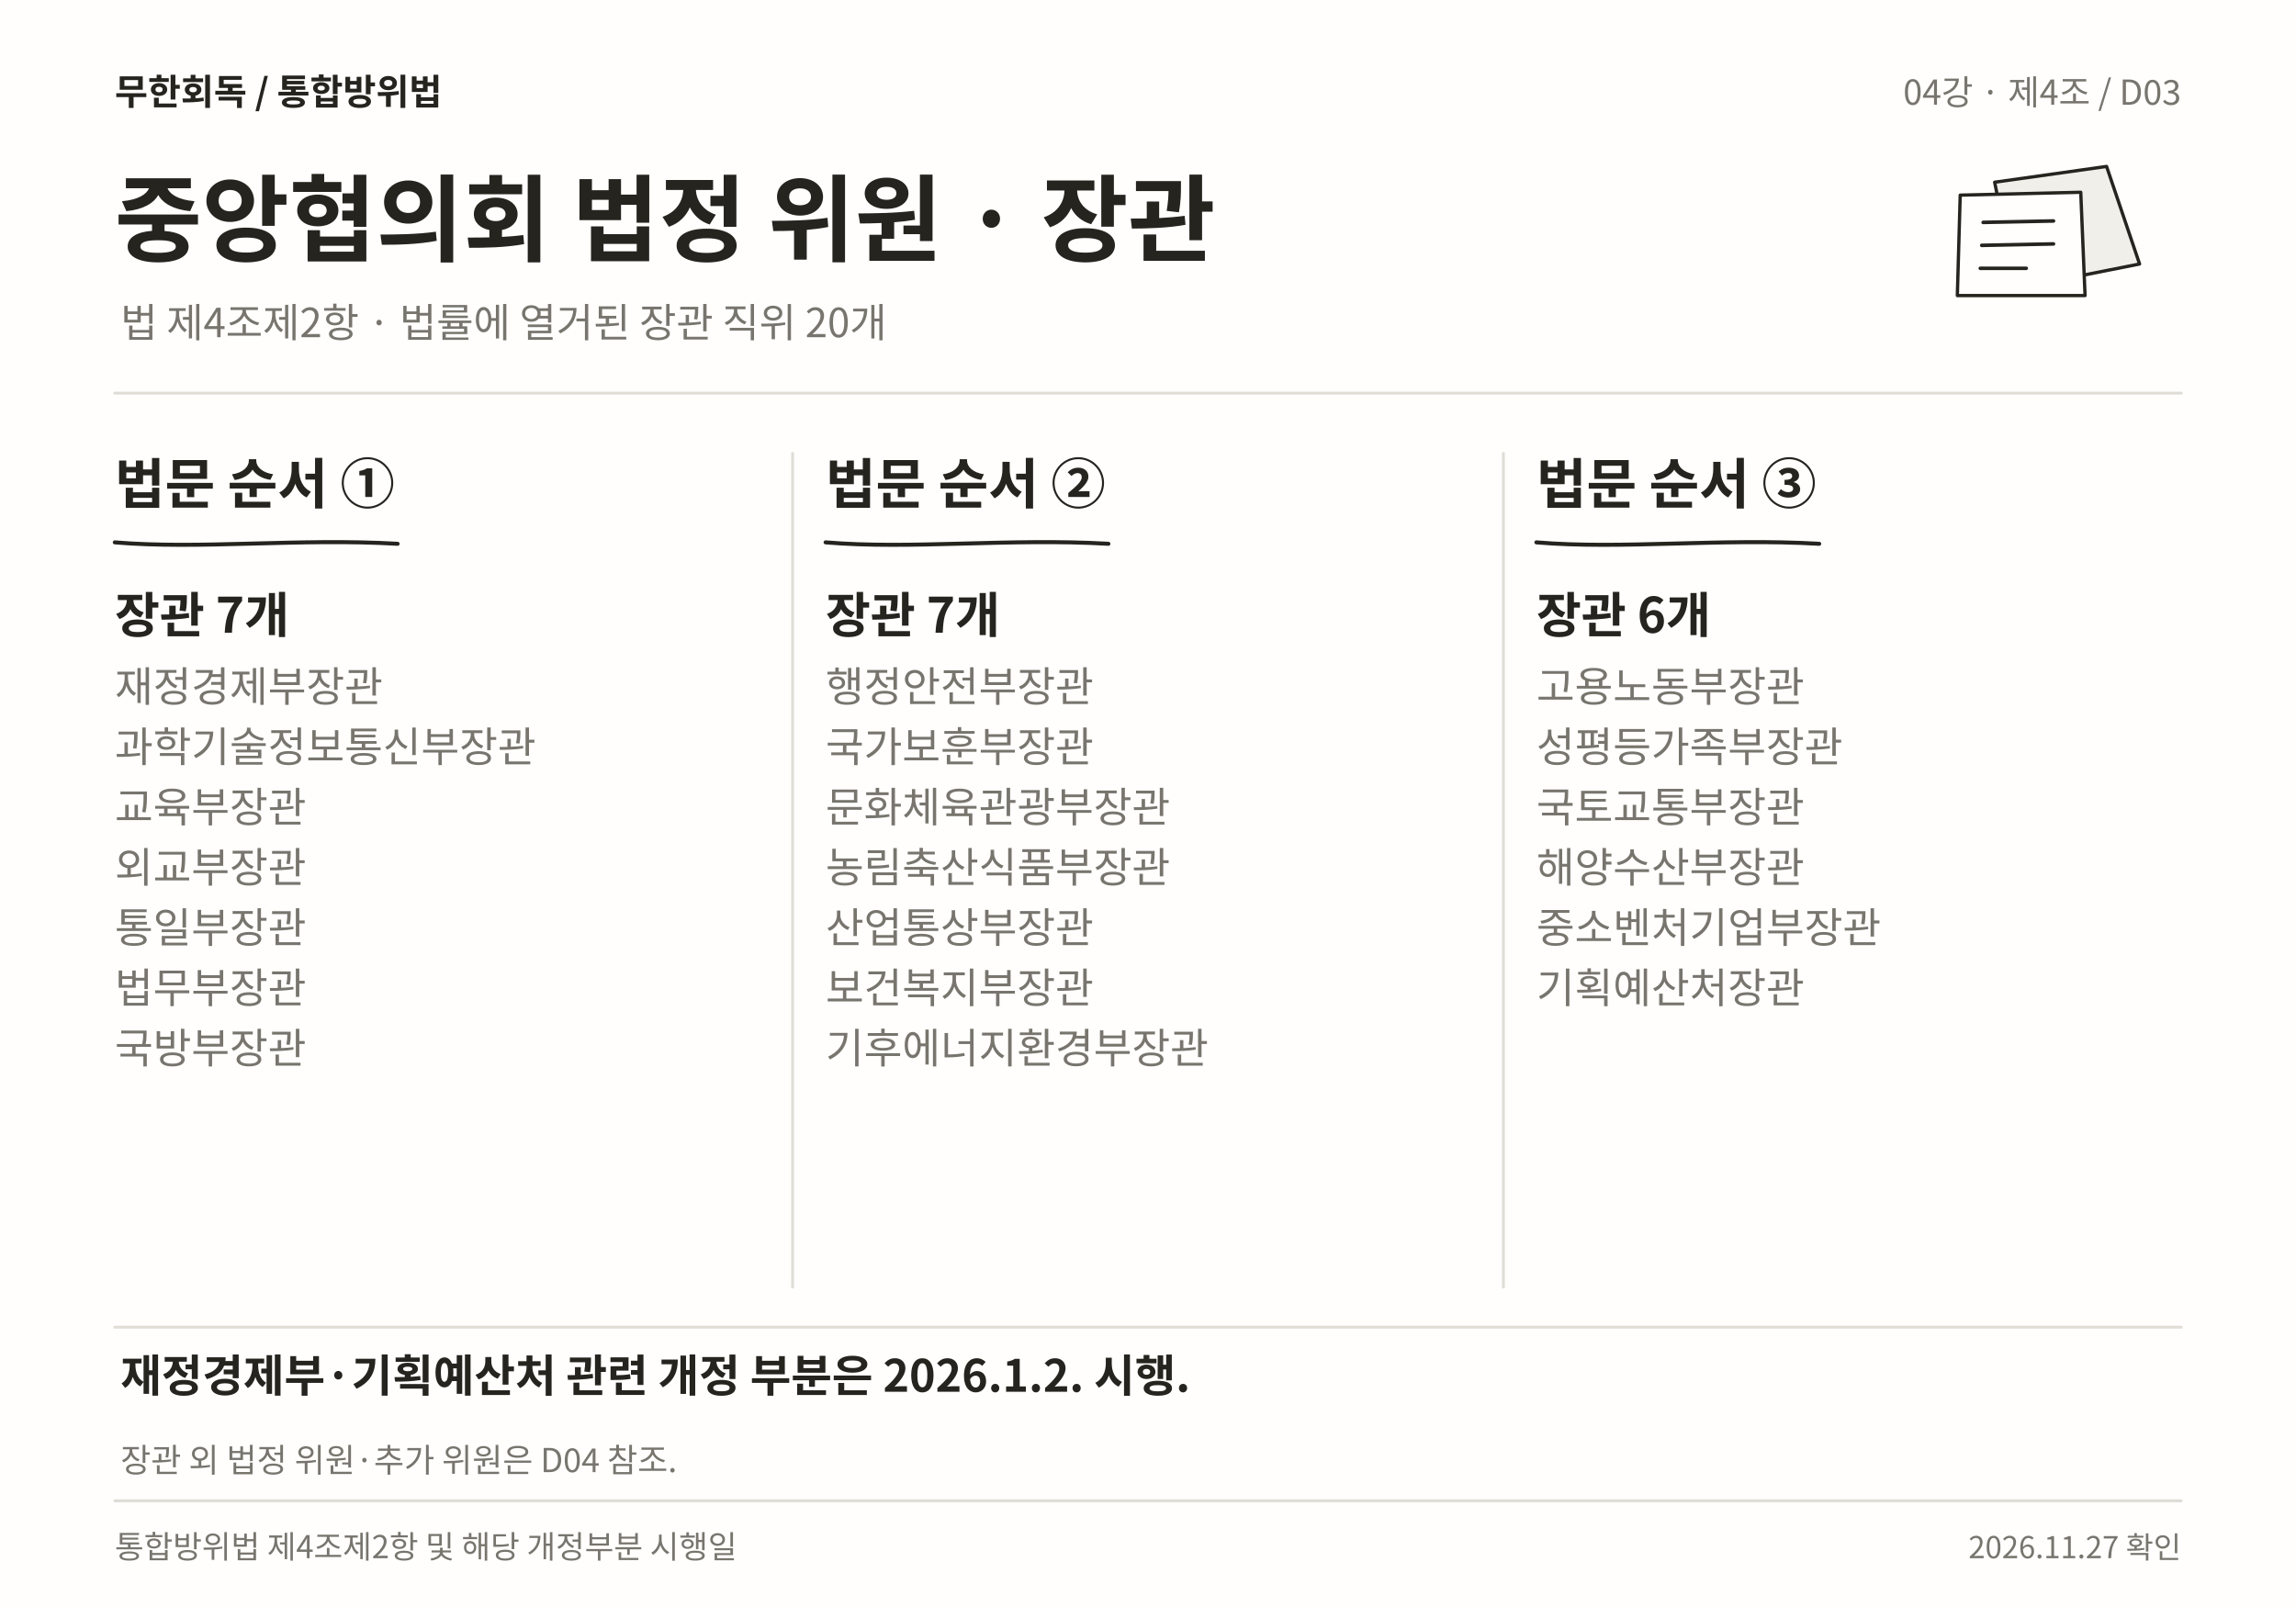
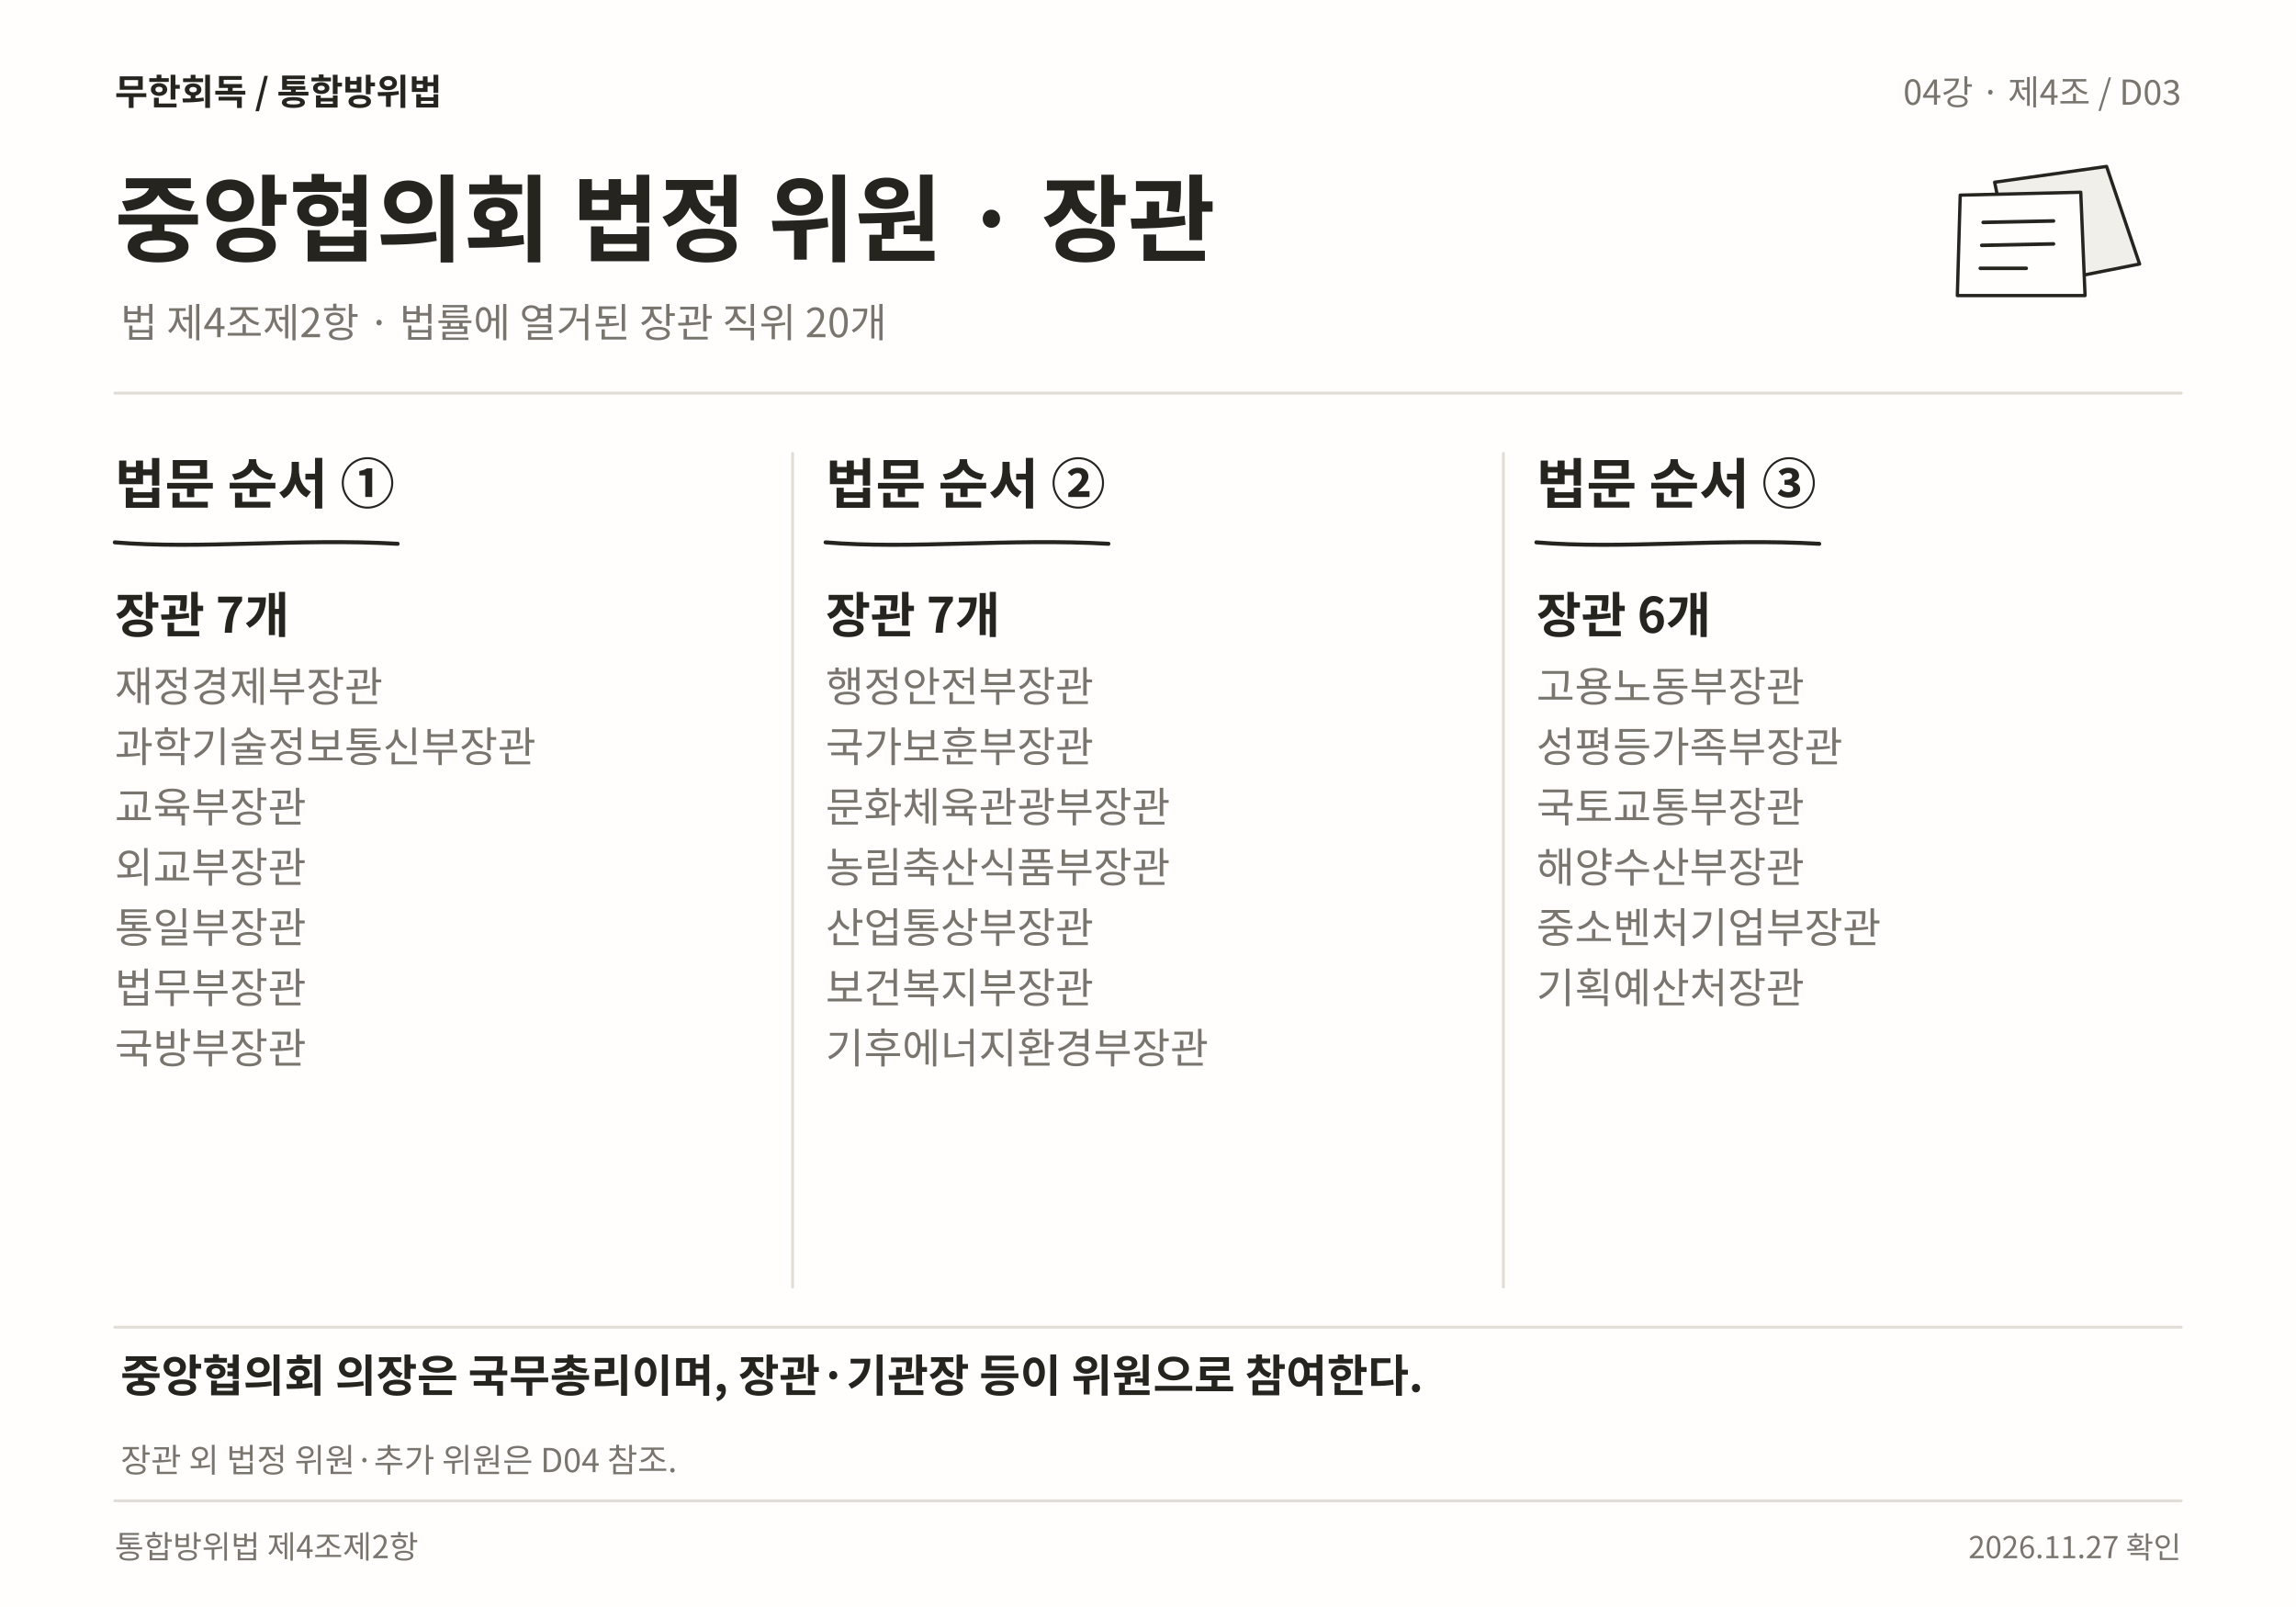
<svg xmlns="http://www.w3.org/2000/svg" width="1600" height="1120" viewBox="0 0 1600 1120" role="img" aria-labelledby="title desc" lang="ko">
  <rect x="0" y="0" width="1600" height="1120" rx="0" fill="#FFFEFC" />
  <text x="80" y="73" font-family="Noto Sans CJK KR, Noto Sans KR, sans-serif" font-size="25" font-weight="700" fill="#25241F" text-anchor="start">무한회독  /  통합방위법</text>
  <text x="1520" y="73" font-family="Noto Sans CJK KR, Noto Sans KR, sans-serif" font-size="24" font-weight="400" fill="#77756E" text-anchor="end">04강   ·   제4조   /   D03</text>
  <text x="80" y="177" font-family="Noto Sans CJK KR, Noto Sans KR, sans-serif" font-size="66" font-weight="700" fill="#25241F" text-anchor="start">중앙협의회 법정 위원 · 장관</text>
  <text x="84" y="235" font-family="Noto Sans CJK KR, Noto Sans KR, sans-serif" font-size="28" font-weight="400" fill="#77756E" text-anchor="start">법 제4조제2항 · 법률에 열거된 장관 직위 20개</text>
  <path d="M1390 127 L1468 116 L1491 184 L1405 201 Z" fill="#F1EFEA" stroke="#25241F" stroke-width="2.3" stroke-linecap="round" stroke-linejoin="round" />
  <path d="M1366 136 L1450 134 L1453 206 L1364 206 Z" fill="#FFFEFC" stroke="#25241F" stroke-width="2.3" stroke-linecap="round" stroke-linejoin="round" />
  <path d="M1382 155 L1431 154 M1381 171 L1431 170 M1380 187 L1412 187" fill="none" stroke="#25241F" stroke-width="2.5" stroke-linecap="round" stroke-linejoin="round" />
  <path d="M80 274 L1520 274" fill="none" stroke="#DFDDD6" stroke-width="2" stroke-linecap="round" stroke-linejoin="round" />
  <text x="80" y="351" font-family="Noto Sans CJK KR, Noto Sans KR, sans-serif" font-size="38" font-weight="700" fill="#25241F" text-anchor="start">법문 순서 ①</text>
  <path d="M80 378 C139.123 383 208.101 375 277.078 379" fill="none" stroke="#25241F" stroke-width="2.8" stroke-linecap="round" stroke-linejoin="round" />
  <text x="80" y="441" font-family="Noto Sans CJK KR, Noto Sans KR, sans-serif" font-size="34" font-weight="700" fill="#25241F" text-anchor="start">장관 7개</text>
  <text x="80" y="489" font-family="Noto Sans CJK KR, Noto Sans KR, sans-serif" font-size="29" font-weight="400" fill="#77756E" text-anchor="start">재정경제부장관</text>
  <text x="80" y="531" font-family="Noto Sans CJK KR, Noto Sans KR, sans-serif" font-size="29" font-weight="400" fill="#77756E" text-anchor="start">과학기술정보통신부장관</text>
  <text x="80" y="573" font-family="Noto Sans CJK KR, Noto Sans KR, sans-serif" font-size="29" font-weight="400" fill="#77756E" text-anchor="start">교육부장관</text>
  <text x="80" y="615" font-family="Noto Sans CJK KR, Noto Sans KR, sans-serif" font-size="29" font-weight="400" fill="#77756E" text-anchor="start">외교부장관</text>
  <text x="80" y="657" font-family="Noto Sans CJK KR, Noto Sans KR, sans-serif" font-size="29" font-weight="400" fill="#77756E" text-anchor="start">통일부장관</text>
  <text x="80" y="699" font-family="Noto Sans CJK KR, Noto Sans KR, sans-serif" font-size="29" font-weight="400" fill="#77756E" text-anchor="start">법무부장관</text>
  <text x="80" y="741" font-family="Noto Sans CJK KR, Noto Sans KR, sans-serif" font-size="29" font-weight="400" fill="#77756E" text-anchor="start">국방부장관</text>
  <path d="M552.333 316 L552.333 897" fill="none" stroke="#DFDDD6" stroke-width="2" stroke-linecap="round" stroke-linejoin="round" />
  <text x="575.333" y="351" font-family="Noto Sans CJK KR, Noto Sans KR, sans-serif" font-size="38" font-weight="700" fill="#25241F" text-anchor="start">법문 순서 ②</text>
  <path d="M575.333 378 C634.457 383 703.434 375 772.411 379" fill="none" stroke="#25241F" stroke-width="2.8" stroke-linecap="round" stroke-linejoin="round" />
  <text x="575.333" y="441" font-family="Noto Sans CJK KR, Noto Sans KR, sans-serif" font-size="34" font-weight="700" fill="#25241F" text-anchor="start">장관 7개</text>
  <text x="575.333" y="489" font-family="Noto Sans CJK KR, Noto Sans KR, sans-serif" font-size="29" font-weight="400" fill="#77756E" text-anchor="start">행정안전부장관</text>
  <text x="575.333" y="531" font-family="Noto Sans CJK KR, Noto Sans KR, sans-serif" font-size="29" font-weight="400" fill="#77756E" text-anchor="start">국가보훈부장관</text>
  <text x="575.333" y="573" font-family="Noto Sans CJK KR, Noto Sans KR, sans-serif" font-size="29" font-weight="400" fill="#77756E" text-anchor="start">문화체육관광부장관</text>
  <text x="575.333" y="615" font-family="Noto Sans CJK KR, Noto Sans KR, sans-serif" font-size="29" font-weight="400" fill="#77756E" text-anchor="start">농림축산식품부장관</text>
  <text x="575.333" y="657" font-family="Noto Sans CJK KR, Noto Sans KR, sans-serif" font-size="29" font-weight="400" fill="#77756E" text-anchor="start">산업통상부장관</text>
  <text x="575.333" y="699" font-family="Noto Sans CJK KR, Noto Sans KR, sans-serif" font-size="29" font-weight="400" fill="#77756E" text-anchor="start">보건복지부장관</text>
  <text x="575.333" y="741" font-family="Noto Sans CJK KR, Noto Sans KR, sans-serif" font-size="29" font-weight="400" fill="#77756E" text-anchor="start">기후에너지환경부장관</text>
  <path d="M1047.667 316 L1047.667 897" fill="none" stroke="#DFDDD6" stroke-width="2" stroke-linecap="round" stroke-linejoin="round" />
  <text x="1070.667" y="351" font-family="Noto Sans CJK KR, Noto Sans KR, sans-serif" font-size="38" font-weight="700" fill="#25241F" text-anchor="start">법문 순서 ③</text>
  <path d="M1070.667 378 C1129.79 383 1198.767 375 1267.745 379" fill="none" stroke="#25241F" stroke-width="2.8" stroke-linecap="round" stroke-linejoin="round" />
  <text x="1070.667" y="441" font-family="Noto Sans CJK KR, Noto Sans KR, sans-serif" font-size="34" font-weight="700" fill="#25241F" text-anchor="start">장관 6개</text>
  <text x="1070.667" y="489" font-family="Noto Sans CJK KR, Noto Sans KR, sans-serif" font-size="29" font-weight="400" fill="#77756E" text-anchor="start">고용노동부장관</text>
  <text x="1070.667" y="531" font-family="Noto Sans CJK KR, Noto Sans KR, sans-serif" font-size="29" font-weight="400" fill="#77756E" text-anchor="start">성평등가족부장관</text>
  <text x="1070.667" y="573" font-family="Noto Sans CJK KR, Noto Sans KR, sans-serif" font-size="29" font-weight="400" fill="#77756E" text-anchor="start">국토교통부장관</text>
  <text x="1070.667" y="615" font-family="Noto Sans CJK KR, Noto Sans KR, sans-serif" font-size="29" font-weight="400" fill="#77756E" text-anchor="start">해양수산부장관</text>
  <text x="1070.667" y="657" font-family="Noto Sans CJK KR, Noto Sans KR, sans-serif" font-size="29" font-weight="400" fill="#77756E" text-anchor="start">중소벤처기업부장관</text>
  <text x="1070.667" y="699" font-family="Noto Sans CJK KR, Noto Sans KR, sans-serif" font-size="29" font-weight="400" fill="#77756E" text-anchor="start">기획예산처장관</text>
  <path d="M80 925 L1520 925" fill="none" stroke="#DFDDD6" stroke-width="2" stroke-linecap="round" stroke-linejoin="round" />
-   <text x="84" y="970" font-family="Noto Sans CJK KR, Noto Sans KR, sans-serif" font-size="31" font-weight="700" fill="#25241F" text-anchor="start">재정경제부·기획예산처 관련 개정 부분은 2026.1.2. 시행.</text>
+   <text x="84" y="970" font-family="Noto Sans CJK KR, Noto Sans KR, sans-serif" font-size="31" font-weight="700" fill="#25241F" text-anchor="start">중앙협의회 의장은 국무총리이며, 장관·기관장 등이 위원으로 참여한다.</text>
  <text x="84" y="1026" font-family="Noto Sans CJK KR, Noto Sans KR, sans-serif" font-size="23" font-weight="400" fill="#77756E" text-anchor="start">장관 외 법정 위원·추가 위원은 D04 참조.</text>
  <path d="M80 1046 L1520 1046" fill="none" stroke="#DFDDD6" stroke-width="2" stroke-linecap="round" stroke-linejoin="round" />
-   <text x="80" y="1086" font-family="Noto Sans CJK KR, Noto Sans KR, sans-serif" font-size="22" font-weight="400" fill="#77756E" text-anchor="start">통합방위법 제4조제2항 및 해당 개정부분 시행일</text>
+   <text x="80" y="1086" font-family="Noto Sans CJK KR, Noto Sans KR, sans-serif" font-size="22" font-weight="400" fill="#77756E" text-anchor="start">통합방위법 제4조제2항</text>
  <text x="1520" y="1086" font-family="Noto Sans CJK KR, Noto Sans KR, sans-serif" font-size="21" font-weight="400" fill="#77756E" text-anchor="end">2026.11.27 확인</text>
</svg>
